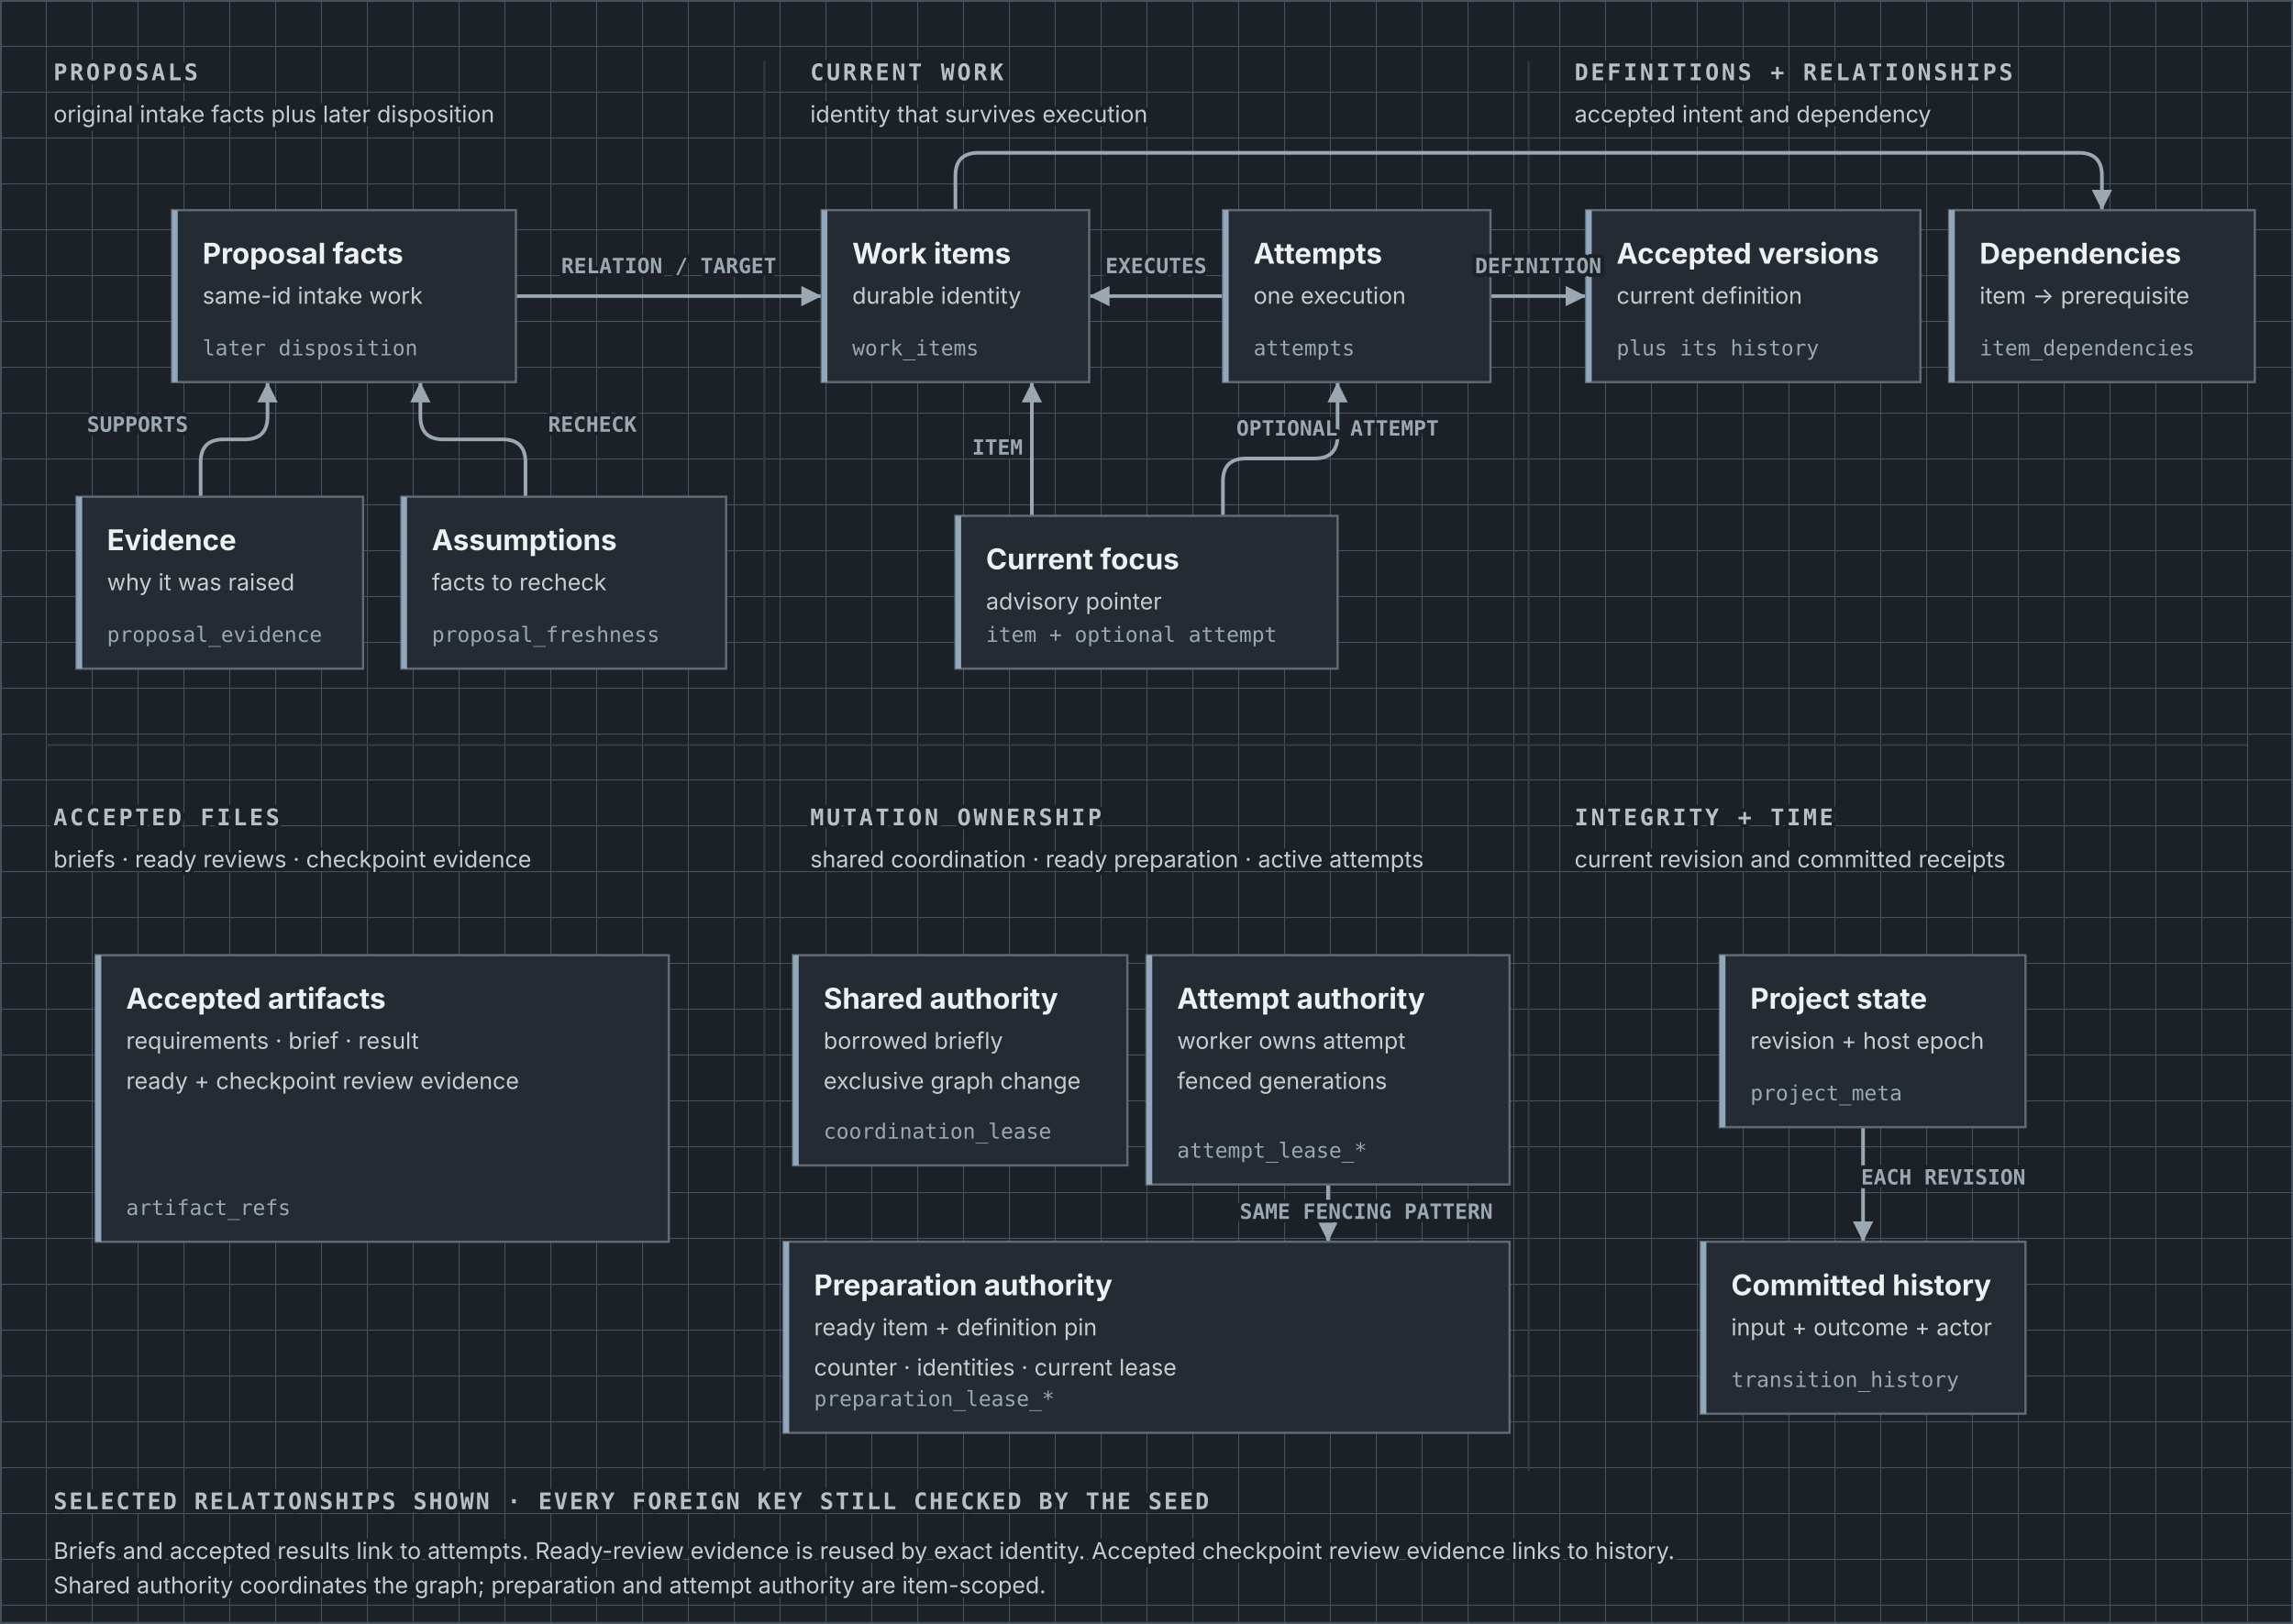
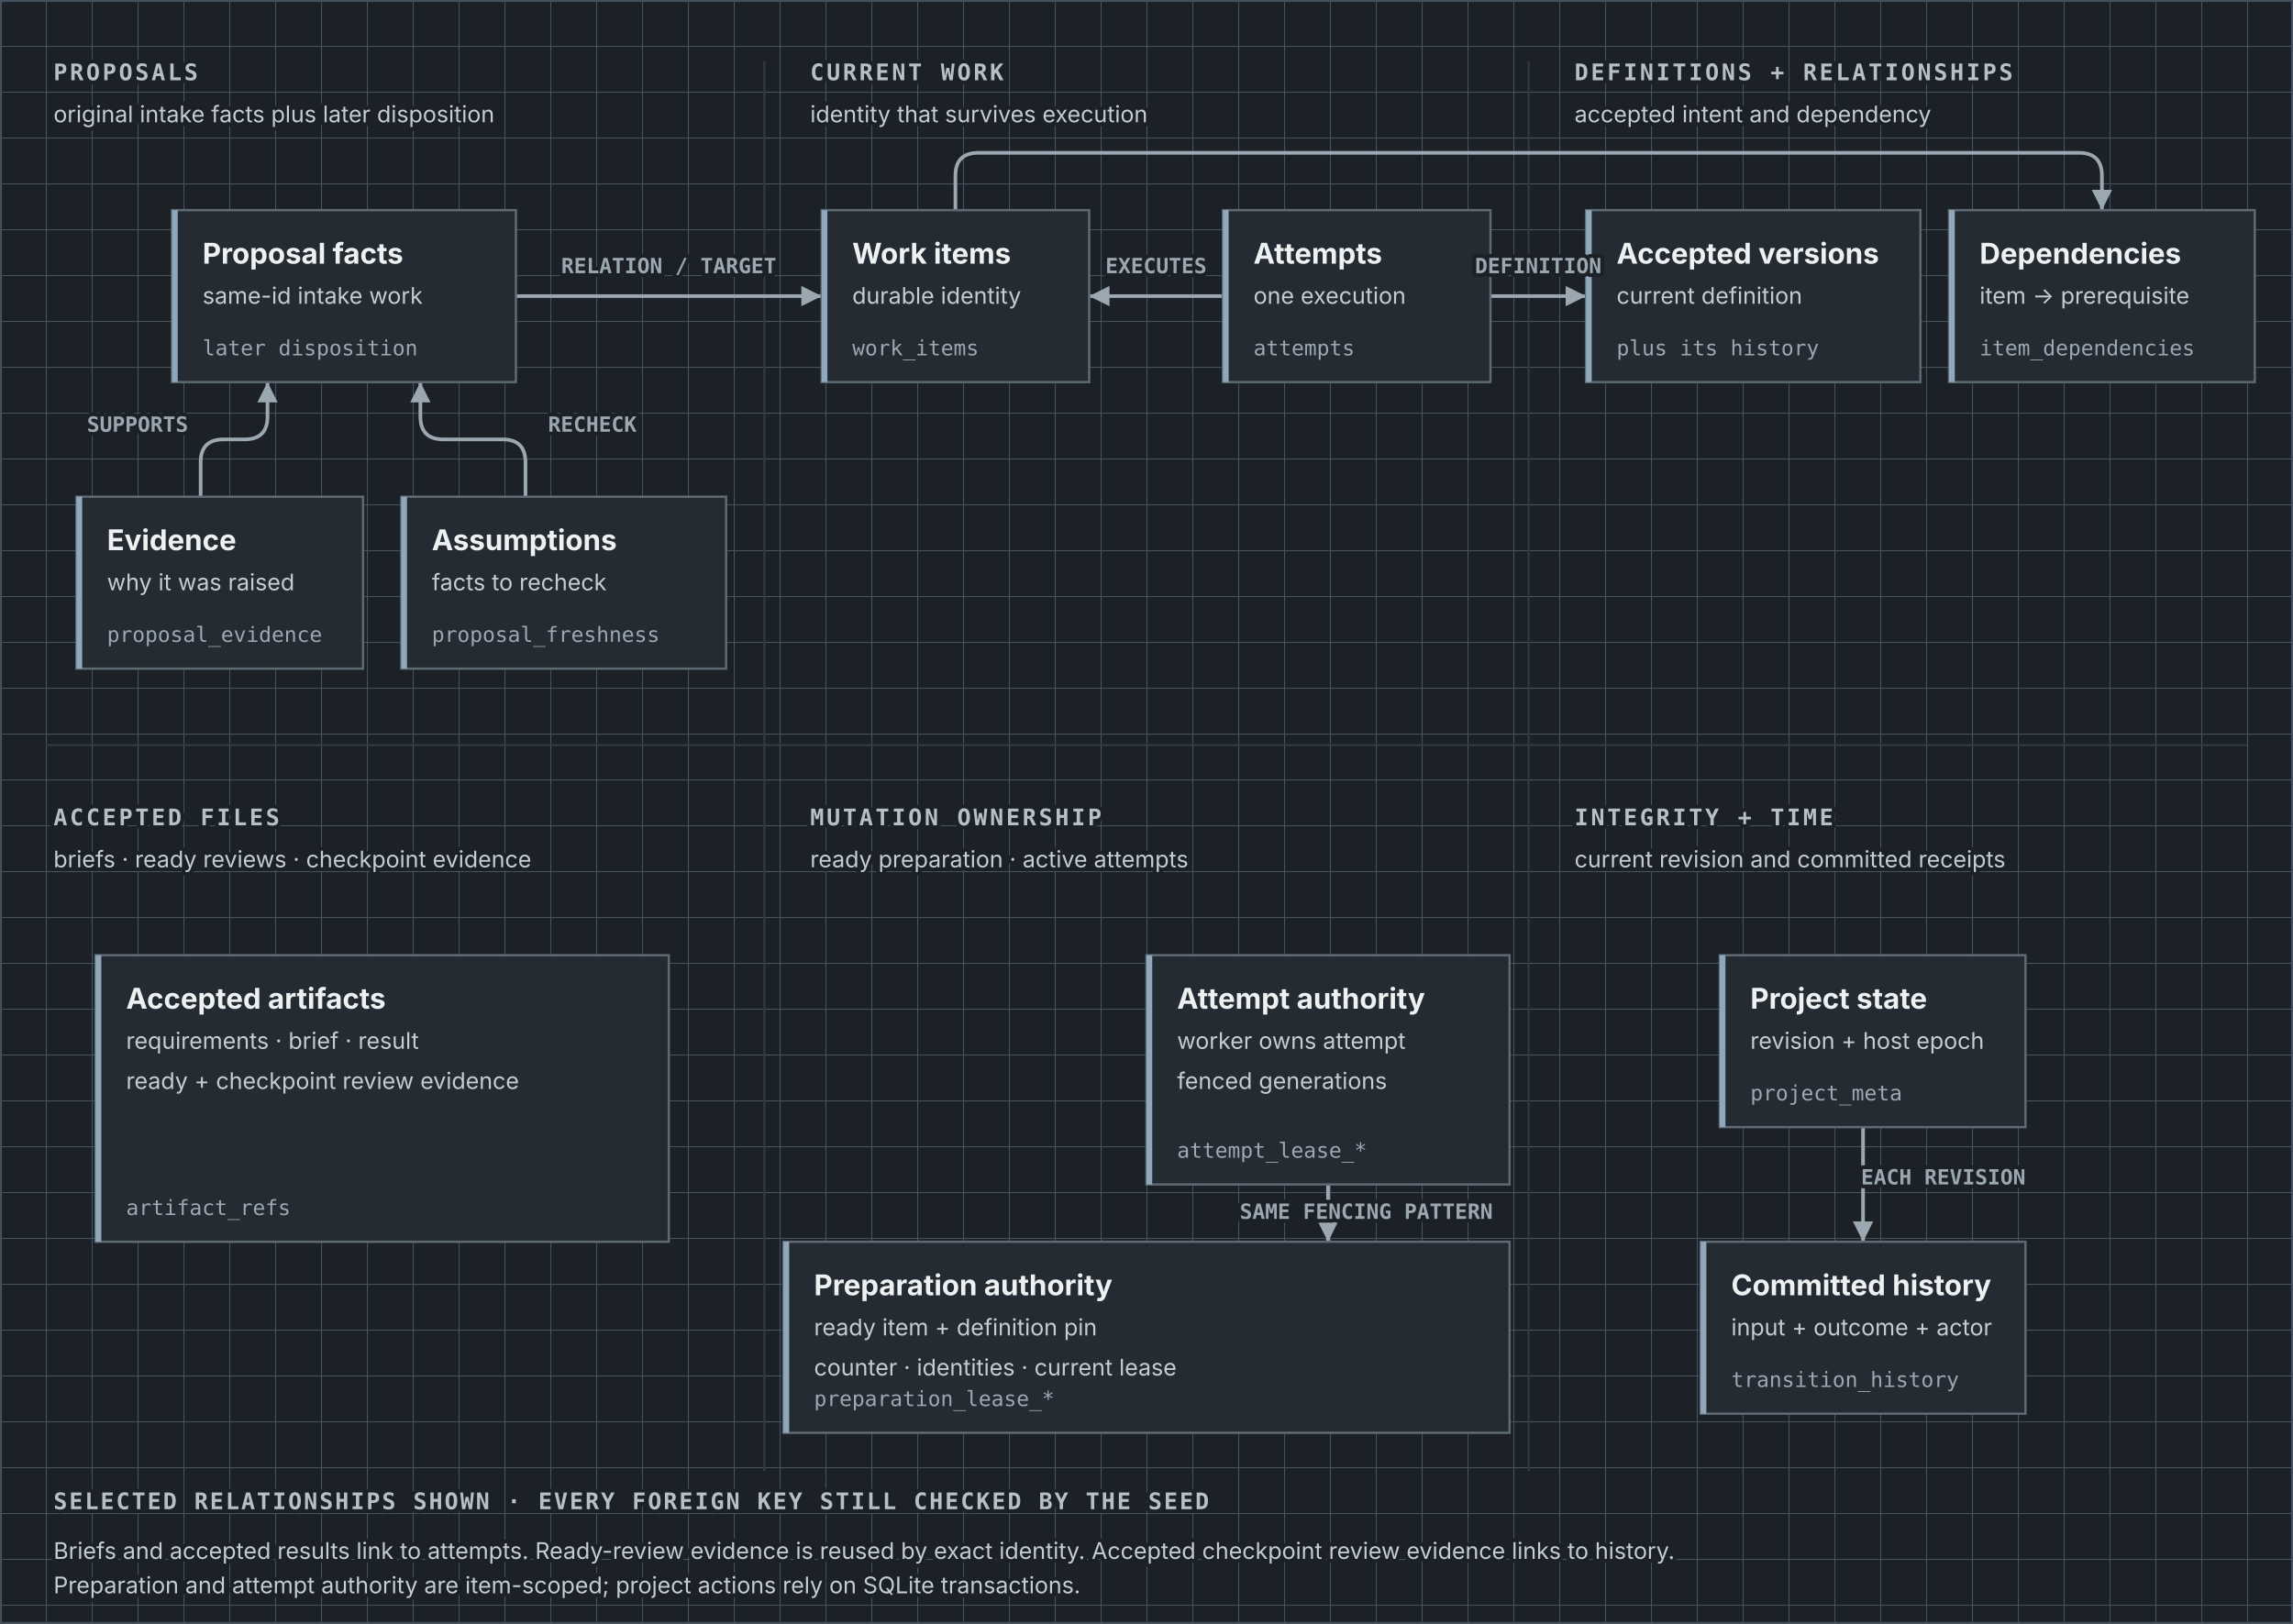
<svg xmlns="http://www.w3.org/2000/svg" role="img" aria-labelledby="title description" viewBox="0 0 1200 850">
  <defs>
    <pattern id="grid" width="24" height="24" patternUnits="userSpaceOnUse">
      <path d="M24 0H0V24" fill="none" stroke="#45535f" stroke-width="1" />
    </pattern>
    <marker id="arrow" viewBox="0 0 10 10" refX="9" refY="5" markerWidth="7" markerHeight="7" orient="auto">
      <path d="M1 1L9 5L1 9Z" fill="#9ba8b1" />
    </marker>
    <style>
      text { font-family: ui-sans-serif, system-ui, -apple-system, BlinkMacSystemFont, "Segoe UI", sans-serif; fill: #edf1f2; }
      .section-label, .box-label, .box-meta, .connector-label, .note-meta { font-family: ui-monospace, SFMono-Regular, Menlo, monospace; }
      .section-label, .box-label { font-size: 12px; font-weight: 700; letter-spacing: 0.11em; fill: #b7c0c5; }
      .section-subtitle { font-size: 12px; fill: #c5cdd0; }
      .guide { stroke: #333b42; stroke-width: 1; }
      .connector { fill: none; stroke: #9ba8b1; stroke-width: 1.9; stroke-linecap: round; }
      .connector-label { font-size: 11px; font-weight: 700; fill: #9ba8b1; }
      .box { fill: #242b32; stroke: #5e6a74; stroke-width: 1.2; }
      .box-title { font-size: 15px; font-weight: 700; }
      .box-body { font-size: 12px; fill: #c5cdd0; }
      .box-meta { font-size: 11px; fill: #9ba8b1; }
      .note { fill: #c5cdd0; }
      .note-meta { font-weight: 700; letter-spacing: 0.08em; fill: #b7c0c5; }
      .canvas-text { paint-order: stroke fill; stroke: #1c2127; stroke-width: 4px; stroke-linejoin: round; }
    </style>
  </defs>
  <rect width="1200" height="850" fill="#1c2127" />
  <rect width="1200" height="850" fill="url(#grid)" />
  <rect x="0.5" y="0.5" width="1199" height="849" fill="none" stroke="#45515c" />
  <line x1="400" y1="32" x2="400" y2="770" class="guide" />
  <line x1="800" y1="32" x2="800" y2="770" class="guide" />
  <line x1="24" y1="390" x2="1176" y2="390" class="guide" />
  <path d="M270 155L430 155" class="connector" marker-end="url(#arrow)" />
  <path d="M640 155L570 155" class="connector" marker-end="url(#arrow)" />
  <path d="M780 155L830 155" class="connector" marker-end="url(#arrow)" />
  <path d="M500 110L500 92Q500 80 512 80L1088 80Q1100 80 1100 92L1100 110" class="connector" marker-end="url(#arrow)" />
  <path d="M105 260L105 242Q105 230 117 230L128 230Q140 230 140 218L140 200" class="connector" marker-end="url(#arrow)" />
  <path d="M275 260L275 242Q275 230 263 230L232 230Q220 230 220 218L220 200" class="connector" marker-end="url(#arrow)" />
-   <path d="M540 270L540 200" class="connector" marker-end="url(#arrow)" />
-   <path d="M640 270L640 252Q640 240 652 240L688 240Q700 240 700 228L700 200" class="connector" marker-end="url(#arrow)" />
  <path d="M695 620L695 650" class="connector" marker-end="url(#arrow)" />
  <path d="M975 590L975 650" class="connector" marker-end="url(#arrow)" />
  <rect x="90" y="110" width="180" height="90" class="box" />
  <rect x="90" y="110" width="3" height="90" fill="#91a7bb" />
  <rect x="40" y="260" width="150" height="90" class="box" />
  <rect x="40" y="260" width="3" height="90" fill="#91a7bb" />
  <rect x="210" y="260" width="170" height="90" class="box" />
  <rect x="210" y="260" width="3" height="90" fill="#91a7bb" />
  <rect x="430" y="110" width="140" height="90" class="box" />
  <rect x="430" y="110" width="3" height="90" fill="#91a7bb" />
  <rect x="640" y="110" width="140" height="90" class="box" />
  <rect x="640" y="110" width="3" height="90" fill="#91a7bb" />
-   <rect x="500" y="270" width="200" height="80" class="box" />
-   <rect x="500" y="270" width="3" height="80" fill="#91a7bb" />
  <rect x="830" y="110" width="175" height="90" class="box" />
  <rect x="830" y="110" width="3" height="90" fill="#91a7bb" />
  <rect x="1020" y="110" width="160" height="90" class="box" />
  <rect x="1020" y="110" width="3" height="90" fill="#91a7bb" />
  <rect x="50" y="500" width="300" height="150" class="box" />
  <rect x="50" y="500" width="3" height="150" fill="#91a7bb" />
-   <rect x="415" y="500" width="175" height="110" class="box" />
-   <rect x="415" y="500" width="3" height="110" fill="#91a7bb" />
  <rect x="600" y="500" width="190" height="120" class="box" />
  <rect x="600" y="500" width="3" height="120" fill="#91a7bb" />
  <rect x="410" y="650" width="380" height="100" class="box" />
  <rect x="410" y="650" width="3" height="100" fill="#91a7bb" />
  <rect x="900" y="500" width="160" height="90" class="box" />
  <rect x="900" y="500" width="3" height="90" fill="#91a7bb" />
  <rect x="890" y="650" width="170" height="90" class="box" />
  <rect x="890" y="650" width="3" height="90" fill="#91a7bb" />
  <text x="28" y="42" class="section-label canvas-text">PROPOSALS</text>
  <text x="28" y="64" class="section-subtitle canvas-text">original intake facts plus later disposition</text>
  <text x="424" y="42" class="section-label canvas-text">CURRENT WORK</text>
  <text x="424" y="64" class="section-subtitle canvas-text">identity that survives execution</text>
  <text x="824" y="42" class="section-label canvas-text">DEFINITIONS + RELATIONSHIPS</text>
  <text x="824" y="64" class="section-subtitle canvas-text">accepted intent and dependency</text>
  <text x="28" y="432" class="section-label canvas-text">ACCEPTED FILES</text>
  <text x="28" y="454" class="section-subtitle canvas-text">briefs · ready reviews · checkpoint evidence</text>
  <text x="424" y="432" class="section-label canvas-text">MUTATION OWNERSHIP</text>
-   <text x="424" y="454" class="section-subtitle canvas-text">shared coordination · ready preparation · active attempts</text>
+   <text x="424" y="454" class="section-subtitle canvas-text">ready preparation · active attempts</text>
  <text x="824" y="432" class="section-label canvas-text">INTEGRITY + TIME</text>
  <text x="824" y="454" class="section-subtitle canvas-text">current revision and committed receipts</text>
  <text x="350" y="143" text-anchor="middle" class="connector-label canvas-text">RELATION / TARGET</text>
  <text x="605" y="143" text-anchor="middle" class="connector-label canvas-text">EXECUTES</text>
  <text x="805" y="143" text-anchor="middle" class="connector-label canvas-text">DEFINITION</text>
  <text x="72" y="226" text-anchor="middle" class="connector-label canvas-text">SUPPORTS</text>
  <text x="310" y="226" text-anchor="middle" class="connector-label canvas-text">RECHECK</text>
-   <text x="522" y="238" text-anchor="middle" class="connector-label canvas-text">ITEM</text>
-   <text x="700" y="228" text-anchor="middle" class="connector-label canvas-text">OPTIONAL ATTEMPT</text>
  <text x="715" y="638" text-anchor="middle" class="connector-label canvas-text">SAME FENCING PATTERN</text>
  <text x="1017" y="620" text-anchor="middle" class="connector-label canvas-text">EACH REVISION</text>
  <text x="106" y="138" class="box-title">Proposal facts</text>
  <text x="106" y="159" class="box-body">same-id intake work</text>
  <text x="106" y="186" class="box-meta">later disposition</text>
  <text x="56" y="288" class="box-title">Evidence</text>
  <text x="56" y="309" class="box-body">why it was raised</text>
  <text x="56" y="336" class="box-meta">proposal_evidence</text>
  <text x="226" y="288" class="box-title">Assumptions</text>
  <text x="226" y="309" class="box-body">facts to recheck</text>
  <text x="226" y="336" class="box-meta">proposal_freshness</text>
  <text x="446" y="138" class="box-title">Work items</text>
  <text x="446" y="159" class="box-body">durable identity</text>
  <text x="446" y="186" class="box-meta">work_items</text>
  <text x="656" y="138" class="box-title">Attempts</text>
  <text x="656" y="159" class="box-body">one execution</text>
  <text x="656" y="186" class="box-meta">attempts</text>
-   <text x="516" y="298" class="box-title">Current focus</text>
-   <text x="516" y="319" class="box-body">advisory pointer</text>
-   <text x="516" y="336" class="box-meta">item + optional attempt</text>
  <text x="846" y="138" class="box-title">Accepted versions</text>
  <text x="846" y="159" class="box-body">current definition</text>
  <text x="846" y="186" class="box-meta">plus its history</text>
  <text x="1036" y="138" class="box-title">Dependencies</text>
  <text x="1036" y="159" class="box-body">item → prerequisite</text>
  <text x="1036" y="186" class="box-meta">item_dependencies</text>
  <text x="66" y="528" class="box-title">Accepted artifacts</text>
  <text x="66" y="549" class="box-body">requirements · brief · result</text>
  <text x="66" y="570" class="box-body">ready + checkpoint review evidence</text>
  <text x="66" y="636" class="box-meta">artifact_refs</text>
-   <text x="431" y="528" class="box-title">Shared authority</text>
-   <text x="431" y="549" class="box-body">borrowed briefly</text>
-   <text x="431" y="570" class="box-body">exclusive graph change</text>
-   <text x="431" y="596" class="box-meta">coordination_lease</text>
  <text x="616" y="528" class="box-title">Attempt authority</text>
  <text x="616" y="549" class="box-body">worker owns attempt</text>
  <text x="616" y="570" class="box-body">fenced generations</text>
  <text x="616" y="606" class="box-meta">attempt_lease_*</text>
  <text x="426" y="678" class="box-title">Preparation authority</text>
  <text x="426" y="699" class="box-body">ready item + definition pin</text>
  <text x="426" y="720" class="box-body">counter · identities · current lease</text>
  <text x="426" y="736" class="box-meta">preparation_lease_*</text>
  <text x="916" y="528" class="box-title">Project state</text>
  <text x="916" y="549" class="box-body">revision + host epoch</text>
  <text x="916" y="576" class="box-meta">project_meta</text>
  <text x="906" y="678" class="box-title">Committed history</text>
  <text x="906" y="699" class="box-body">input + outcome + actor</text>
  <text x="906" y="726" class="box-meta">transition_history</text>
  <text x="28" y="790" text-anchor="start" font-size="12" class="note-meta canvas-text">SELECTED RELATIONSHIPS SHOWN · EVERY FOREIGN KEY STILL CHECKED BY THE SEED</text>
  <text x="28" y="816" text-anchor="start" font-size="12" class="note canvas-text">Briefs and accepted results link to attempts. Ready-review evidence is reused by exact identity. Accepted checkpoint review evidence links to history.</text>
-   <text x="28" y="834" text-anchor="start" font-size="12" class="note canvas-text">Shared authority coordinates the graph; preparation and attempt authority are item-scoped.</text>
+   <text x="28" y="834" text-anchor="start" font-size="12" class="note canvas-text">Preparation and attempt authority are item-scoped; project actions rely on SQLite transactions.</text>
</svg>
